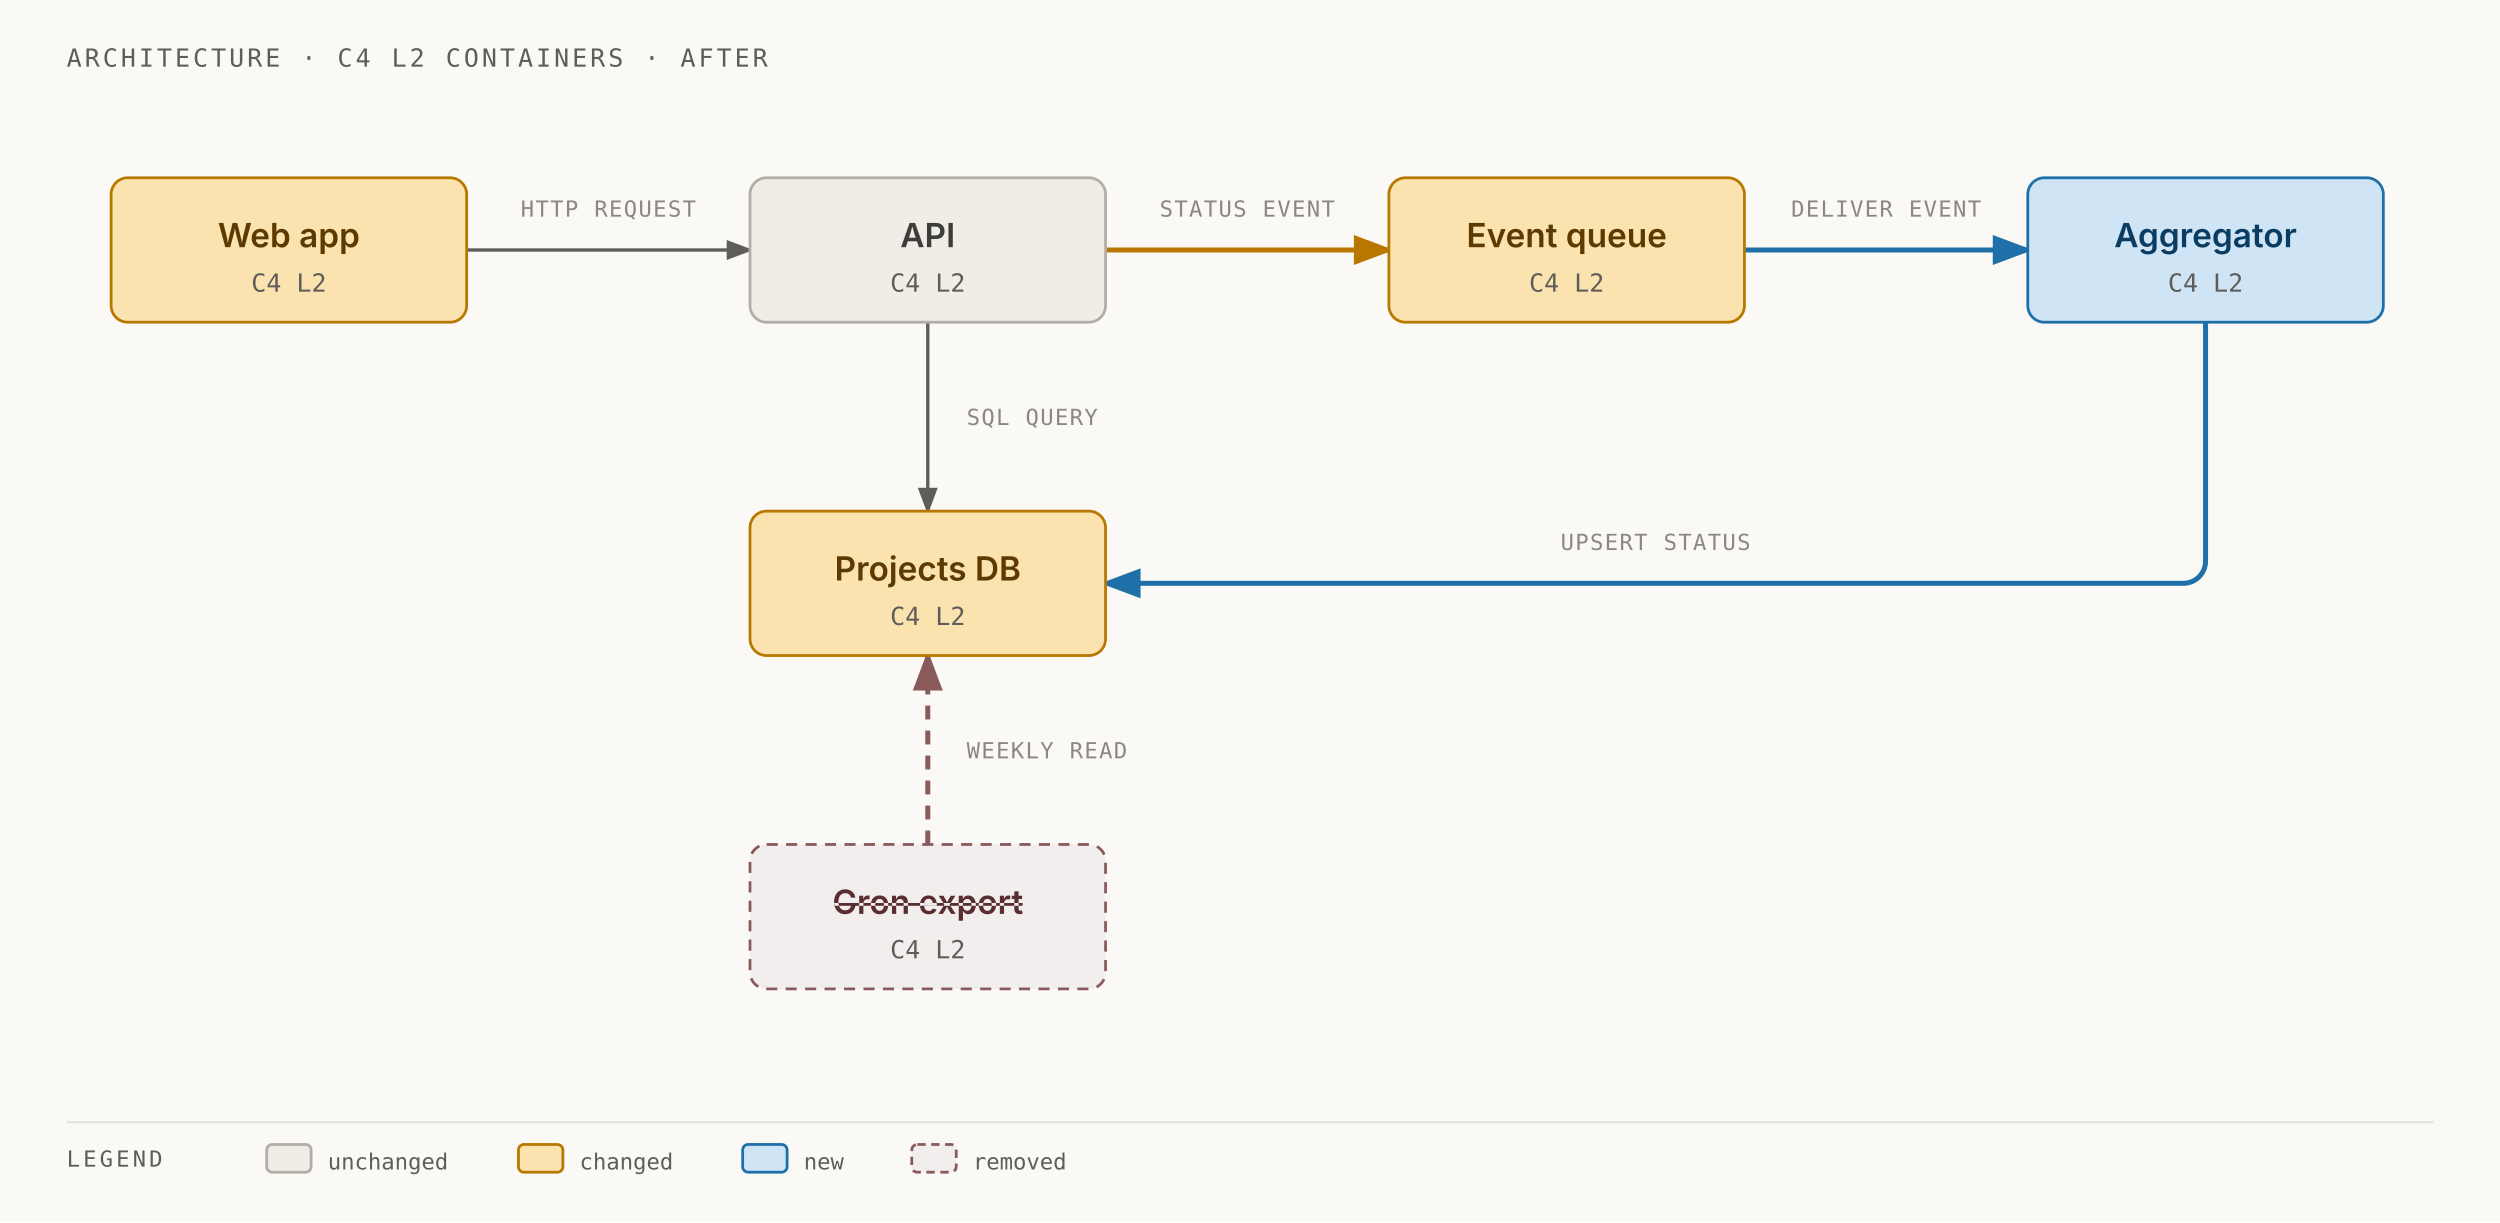
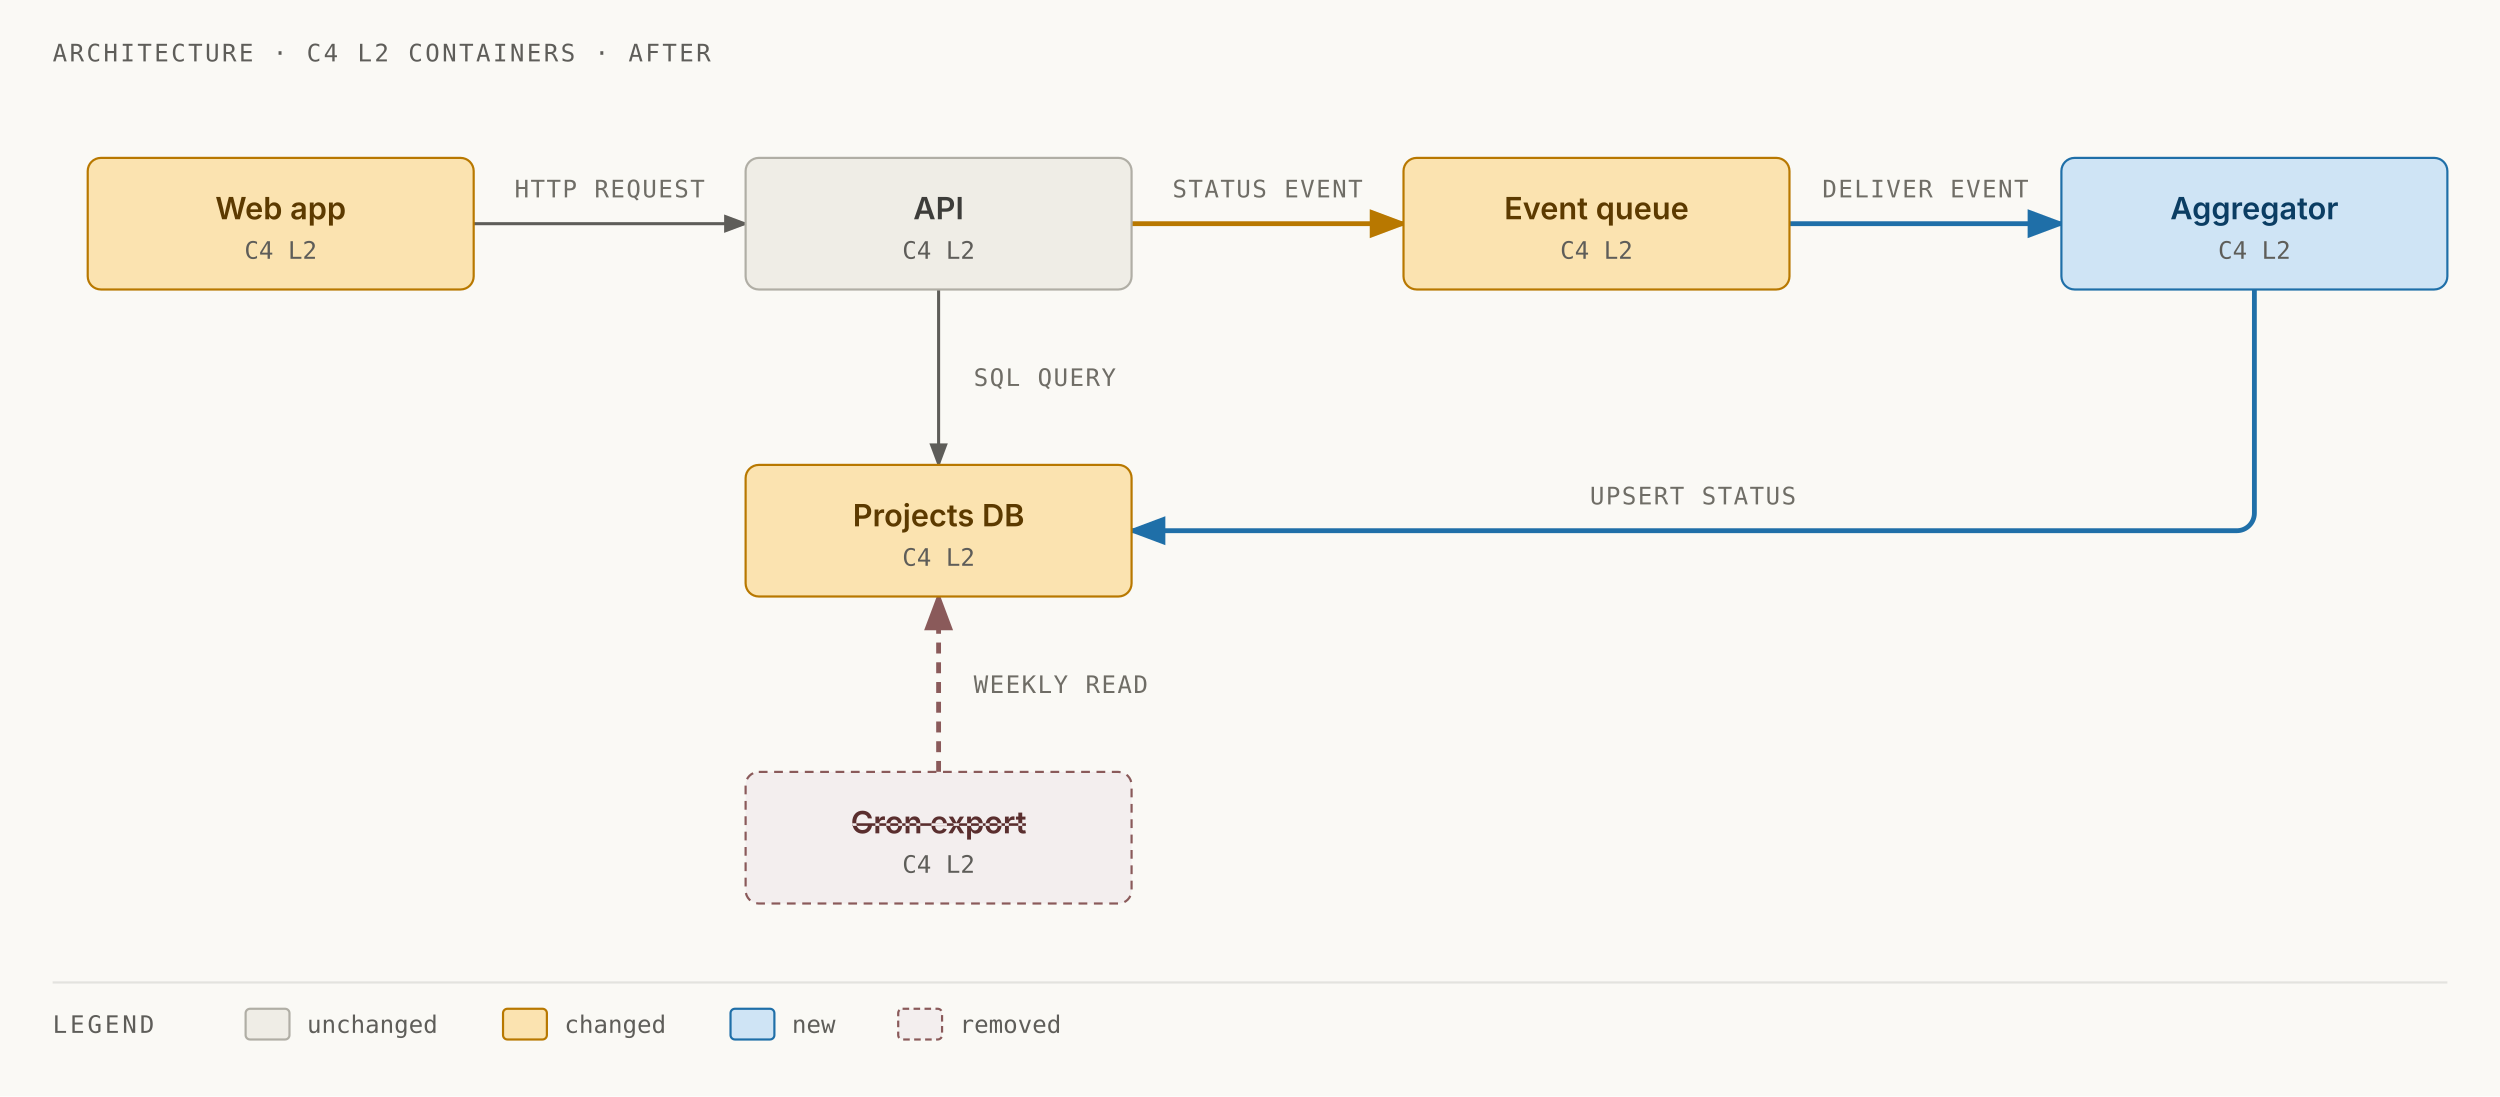
- <svg xmlns="http://www.w3.org/2000/svg" viewBox="0 0 900 440" width="900" height="440" role="img" aria-labelledby="arch-L2-after-title arch-L2-after-desc">
+ <svg xmlns="http://www.w3.org/2000/svg" id="arch-L2-after" viewBox="0 0 1140 500" width="1140" height="500" role="img" aria-labelledby="arch-L2-after-title arch-L2-after-desc">
  <defs>
    <marker id="arch-L2-after-arrow" markerWidth="8" markerHeight="6" refX="7" refY="3" orient="auto">
      <polygon points="0 0, 8 3, 0 6" fill="#5E5D59" />
    </marker>
    <marker id="arch-L2-after-arrow-accent" markerWidth="8" markerHeight="6" refX="7" refY="3" orient="auto">
      <polygon points="0 0, 8 3, 0 6" fill="#D97757" />
    </marker>
    <marker id="arch-L2-after-arrow-link" markerWidth="8" markerHeight="6" refX="7" refY="3" orient="auto">
      <polygon points="0 0, 8 3, 0 6" fill="#1F6FA8" />
    </marker>
    <marker id="arch-L2-after-arrow-changed" markerWidth="8" markerHeight="6" refX="7" refY="3" orient="auto">
      <polygon points="0 0, 8 3, 0 6" fill="#B87800" />
    </marker>
    <marker id="arch-L2-after-arrow-new" markerWidth="8" markerHeight="6" refX="7" refY="3" orient="auto">
      <polygon points="0 0, 8 3, 0 6" fill="#1F6FA8" />
    </marker>
    <marker id="arch-L2-after-arrow-removed" markerWidth="8" markerHeight="6" refX="7" refY="3" orient="auto">
      <polygon points="0 0, 8 3, 0 6" fill="#8A5A5A" />
    </marker>
  </defs>
  <rect width="100%" height="100%" fill="#FAF9F5" />
-   <text x="24" y="24" fill="#5E5D59" font-size="9" font-family="ui-monospace, 'Cascadia Mono', Consolas, monospace" text-anchor="start" letter-spacing="0.12em">ARCHITECTURE · C4 L2 CONTAINERS · AFTER</text>
-   <path d="M168 90 L270 90" fill="none" stroke="#5E5D59" stroke-width="1.2" marker-end="url(#arch-L2-after-arrow)" />
-   <path d="M398 90 L500 90" fill="none" stroke="#B87800" stroke-width="1.8" marker-end="url(#arch-L2-after-arrow-changed)" />
-   <path d="M334 116 L334 184" fill="none" stroke="#5E5D59" stroke-width="1.2" marker-end="url(#arch-L2-after-arrow)" />
-   <path d="M334 304 L334 236" fill="none" stroke="#8A5A5A" stroke-width="1.8" stroke-dasharray="5,4" marker-end="url(#arch-L2-after-arrow-removed)" />
-   <path d="M628 90 L730 90" fill="none" stroke="#1F6FA8" stroke-width="1.8" marker-end="url(#arch-L2-after-arrow-new)" />
-   <path d="M794 116 V202 a8 8 0 0 1 -8 8 H398" fill="none" stroke="#1F6FA8" stroke-width="1.8" marker-end="url(#arch-L2-after-arrow-new)" />
-   <rect x="183" y="69" width="72" height="12" rx="2" fill="#FAF9F5" />
-   <text x="219.0" y="78" fill="#8A8880" font-size="8" font-family="ui-monospace, 'Cascadia Mono', Consolas, monospace" text-anchor="middle" letter-spacing="0.06em">HTTP REQUEST</text>
-   <rect x="413" y="69" width="72" height="12" rx="2" fill="#FAF9F5" />
-   <text x="449.0" y="78" fill="#8A8880" font-size="8" font-family="ui-monospace, 'Cascadia Mono', Consolas, monospace" text-anchor="middle" letter-spacing="0.06em">STATUS EVENT</text>
-   <rect x="342" y="144.0" width="57" height="12" rx="2" fill="#FAF9F5" />
-   <text x="348" y="153.0" fill="#8A8880" font-size="8" font-family="ui-monospace, 'Cascadia Mono', Consolas, monospace" text-anchor="start" letter-spacing="0.06em">SQL QUERY</text>
-   <rect x="342" y="264.0" width="67" height="12" rx="2" fill="#FAF9F5" />
-   <text x="348" y="273.0" fill="#8A8880" font-size="8" font-family="ui-monospace, 'Cascadia Mono', Consolas, monospace" text-anchor="start" letter-spacing="0.06em">WEEKLY READ</text>
-   <rect x="641" y="69" width="76" height="12" rx="2" fill="#FAF9F5" />
-   <text x="679.0" y="78" fill="#8A8880" font-size="8" font-family="ui-monospace, 'Cascadia Mono', Consolas, monospace" text-anchor="middle" letter-spacing="0.06em">DELIVER EVENT</text>
-   <rect x="558" y="189" width="76" height="12" rx="2" fill="#FAF9F5" />
-   <text x="596.0" y="198" fill="#8A8880" font-size="8" font-family="ui-monospace, 'Cascadia Mono', Consolas, monospace" text-anchor="middle" letter-spacing="0.06em">UPSERT STATUS</text>
-   <rect x="40" y="64" width="128" height="52" rx="6" fill="#FAF9F5" />
-   <rect x="40" y="64" width="128" height="52" rx="6" fill="#FBE3B0" stroke="#B87800" stroke-width="1" />
-   <text x="104.0" y="89.0" fill="#5C3A00" font-size="12" font-weight="600" font-family="Inter, 'IBM Plex Sans Thai', system-ui, -apple-system, 'Segoe UI', sans-serif" text-anchor="middle">Web app</text>
-   <text x="104.0" y="105.0" fill="#5E5D59" font-size="9" font-family="ui-monospace, 'Cascadia Mono', Consolas, monospace" text-anchor="middle">C4 L2</text>
-   <rect x="270" y="64" width="128" height="52" rx="6" fill="#FAF9F5" />
-   <rect x="270" y="64" width="128" height="52" rx="6" fill="#EFEDE6" stroke="#B0AEA5" stroke-width="1" />
-   <text x="334.0" y="89.0" fill="#3D3D3A" font-size="12" font-weight="600" font-family="Inter, 'IBM Plex Sans Thai', system-ui, -apple-system, 'Segoe UI', sans-serif" text-anchor="middle">API</text>
-   <text x="334.0" y="105.0" fill="#5E5D59" font-size="9" font-family="ui-monospace, 'Cascadia Mono', Consolas, monospace" text-anchor="middle">C4 L2</text>
-   <rect x="500" y="64" width="128" height="52" rx="6" fill="#FAF9F5" />
-   <rect x="500" y="64" width="128" height="52" rx="6" fill="#FBE3B0" stroke="#B87800" stroke-width="1" />
-   <text x="564.0" y="89.0" fill="#5C3A00" font-size="12" font-weight="600" font-family="Inter, 'IBM Plex Sans Thai', system-ui, -apple-system, 'Segoe UI', sans-serif" text-anchor="middle">Event queue</text>
-   <text x="564.0" y="105.0" fill="#5E5D59" font-size="9" font-family="ui-monospace, 'Cascadia Mono', Consolas, monospace" text-anchor="middle">C4 L2</text>
-   <rect x="270" y="184" width="128" height="52" rx="6" fill="#FAF9F5" />
-   <rect x="270" y="184" width="128" height="52" rx="6" fill="#FBE3B0" stroke="#B87800" stroke-width="1" />
-   <text x="334.0" y="209.0" fill="#5C3A00" font-size="12" font-weight="600" font-family="Inter, 'IBM Plex Sans Thai', system-ui, -apple-system, 'Segoe UI', sans-serif" text-anchor="middle">Projects DB</text>
-   <text x="334.0" y="225.0" fill="#5E5D59" font-size="9" font-family="ui-monospace, 'Cascadia Mono', Consolas, monospace" text-anchor="middle">C4 L2</text>
-   <rect x="270" y="304" width="128" height="52" rx="6" fill="#FAF9F5" />
-   <rect x="270" y="304" width="128" height="52" rx="6" fill="#F3EEEE" stroke="#8A5A5A" stroke-width="1" stroke-dasharray="4,3" />
-   <text x="334.0" y="329.0" fill="#5A2E2E" font-size="12" font-weight="600" font-family="Inter, 'IBM Plex Sans Thai', system-ui, -apple-system, 'Segoe UI', sans-serif" text-anchor="middle" text-decoration="line-through">Cron export</text>
-   <text x="334.0" y="345.0" fill="#5E5D59" font-size="9" font-family="ui-monospace, 'Cascadia Mono', Consolas, monospace" text-anchor="middle">C4 L2</text>
-   <rect x="730" y="64" width="128" height="52" rx="6" fill="#FAF9F5" />
-   <rect x="730" y="64" width="128" height="52" rx="6" fill="#CFE4F5" stroke="#1F6FA8" stroke-width="1" />
-   <text x="794.0" y="89.0" fill="#0B3D63" font-size="12" font-weight="600" font-family="Inter, 'IBM Plex Sans Thai', system-ui, -apple-system, 'Segoe UI', sans-serif" text-anchor="middle">Aggregator</text>
-   <text x="794.0" y="105.0" fill="#5E5D59" font-size="9" font-family="ui-monospace, 'Cascadia Mono', Consolas, monospace" text-anchor="middle">C4 L2</text>
-   <line x1="24" y1="404" x2="876" y2="404" stroke="rgba(20,20,19,0.10)" stroke-width="0.8" />
-   <text x="24" y="420" fill="#5E5D59" font-size="8" font-family="ui-monospace, 'Cascadia Mono', Consolas, monospace" text-anchor="start" letter-spacing="0.14em">LEGEND</text>
-   <rect x="96" y="412" width="16" height="10" rx="2" fill="#EFEDE6" stroke="#B0AEA5" />
-   <text x="118" y="421" fill="#5E5D59" font-size="8" font-family="ui-monospace, 'Cascadia Mono', Consolas, monospace" text-anchor="start">unchanged</text>
-   <rect x="186.64" y="412" width="16" height="10" rx="2" fill="#FBE3B0" stroke="#B87800" />
-   <text x="208.64" y="421" fill="#5E5D59" font-size="8" font-family="ui-monospace, 'Cascadia Mono', Consolas, monospace" text-anchor="start">changed</text>
-   <rect x="267.36" y="412" width="16" height="10" rx="2" fill="#CFE4F5" stroke="#1F6FA8" />
-   <text x="289.36" y="421" fill="#5E5D59" font-size="8" font-family="ui-monospace, 'Cascadia Mono', Consolas, monospace" text-anchor="start">new</text>
-   <rect x="328.24" y="412" width="16" height="10" rx="2" fill="#F3EEEE" stroke="#8A5A5A" stroke-dasharray="3,2" />
-   <text x="350.24" y="421" fill="#5E5D59" font-size="8" font-family="ui-monospace, 'Cascadia Mono', Consolas, monospace" text-anchor="start">removed</text>
+   <text x="24" y="28" fill="#5E5D59" font-size="11" font-family="ui-monospace, 'Cascadia Mono', Consolas, monospace" text-anchor="start" letter-spacing="0.1em">ARCHITECTURE · C4 L2 CONTAINERS · AFTER</text>
+   <path d="M216 102 L340 102" fill="none" stroke="#5E5D59" stroke-width="1.4" marker-end="url(#arch-L2-after-arrow)" />
+   <path d="M516 102 L640 102" fill="none" stroke="#B87800" stroke-width="2.2" marker-end="url(#arch-L2-after-arrow-changed)" />
+   <path d="M428 132 L428 212" fill="none" stroke="#5E5D59" stroke-width="1.4" marker-end="url(#arch-L2-after-arrow)" />
+   <path d="M428 352 L428 272" fill="none" stroke="#8A5A5A" stroke-width="2.2" stroke-dasharray="5,4" marker-end="url(#arch-L2-after-arrow-removed)" />
+   <path d="M816 102 L940 102" fill="none" stroke="#1F6FA8" stroke-width="2.2" marker-end="url(#arch-L2-after-arrow-new)" />
+   <path d="M1028 132 V234 a8 8 0 0 1 -8 8 H516" fill="none" stroke="#1F6FA8" stroke-width="2.2" marker-end="url(#arch-L2-after-arrow-new)" />
+   <rect x="225" y="78" width="106" height="16" rx="2" fill="#FAF9F5" />
+   <text x="278.0" y="90" fill="#6F6D66" font-size="11" font-family="ui-monospace, 'Cascadia Mono', Consolas, monospace" text-anchor="middle" letter-spacing="0.06em">HTTP REQUEST</text>
+   <rect x="525" y="78" width="106" height="16" rx="2" fill="#FAF9F5" />
+   <text x="578.0" y="90" fill="#6F6D66" font-size="11" font-family="ui-monospace, 'Cascadia Mono', Consolas, monospace" text-anchor="middle" letter-spacing="0.06em">STATUS EVENT</text>
+   <rect x="436" y="164.0" width="83" height="16" rx="2" fill="#FAF9F5" />
+   <text x="444" y="176.0" fill="#6F6D66" font-size="11" font-family="ui-monospace, 'Cascadia Mono', Consolas, monospace" text-anchor="start" letter-spacing="0.06em">SQL QUERY</text>
+   <rect x="436" y="304.0" width="98" height="16" rx="2" fill="#FAF9F5" />
+   <text x="444" y="316.0" fill="#6F6D66" font-size="11" font-family="ui-monospace, 'Cascadia Mono', Consolas, monospace" text-anchor="start" letter-spacing="0.06em">WEEKLY READ</text>
+   <rect x="821" y="78" width="113" height="16" rx="2" fill="#FAF9F5" />
+   <text x="878.0" y="90" fill="#6F6D66" font-size="11" font-family="ui-monospace, 'Cascadia Mono', Consolas, monospace" text-anchor="middle" letter-spacing="0.06em">DELIVER EVENT</text>
+   <rect x="715" y="218" width="113" height="16" rx="2" fill="#FAF9F5" />
+   <text x="772.0" y="230" fill="#6F6D66" font-size="11" font-family="ui-monospace, 'Cascadia Mono', Consolas, monospace" text-anchor="middle" letter-spacing="0.06em">UPSERT STATUS</text>
+   <rect x="40" y="72" width="176" height="60" rx="6" fill="#FAF9F5" />
+   <rect x="40" y="72" width="176" height="60" rx="6" fill="#FBE3B0" stroke="#B87800" stroke-width="1" />
+   <text x="128.0" y="100.0" fill="#5C3A00" font-size="14" font-weight="600" font-family="Inter, 'IBM Plex Sans Thai', system-ui, -apple-system, 'Segoe UI', sans-serif" text-anchor="middle">Web app</text>
+   <text x="128.0" y="118.0" fill="#5E5D59" font-size="11" font-family="ui-monospace, 'Cascadia Mono', Consolas, monospace" text-anchor="middle">C4 L2</text>
+   <rect x="340" y="72" width="176" height="60" rx="6" fill="#FAF9F5" />
+   <rect x="340" y="72" width="176" height="60" rx="6" fill="#EFEDE6" stroke="#B0AEA5" stroke-width="1" />
+   <text x="428.0" y="100.0" fill="#3D3D3A" font-size="14" font-weight="600" font-family="Inter, 'IBM Plex Sans Thai', system-ui, -apple-system, 'Segoe UI', sans-serif" text-anchor="middle">API</text>
+   <text x="428.0" y="118.0" fill="#5E5D59" font-size="11" font-family="ui-monospace, 'Cascadia Mono', Consolas, monospace" text-anchor="middle">C4 L2</text>
+   <rect x="640" y="72" width="176" height="60" rx="6" fill="#FAF9F5" />
+   <rect x="640" y="72" width="176" height="60" rx="6" fill="#FBE3B0" stroke="#B87800" stroke-width="1" />
+   <text x="728.0" y="100.0" fill="#5C3A00" font-size="14" font-weight="600" font-family="Inter, 'IBM Plex Sans Thai', system-ui, -apple-system, 'Segoe UI', sans-serif" text-anchor="middle">Event queue</text>
+   <text x="728.0" y="118.0" fill="#5E5D59" font-size="11" font-family="ui-monospace, 'Cascadia Mono', Consolas, monospace" text-anchor="middle">C4 L2</text>
+   <rect x="340" y="212" width="176" height="60" rx="6" fill="#FAF9F5" />
+   <rect x="340" y="212" width="176" height="60" rx="6" fill="#FBE3B0" stroke="#B87800" stroke-width="1" />
+   <text x="428.0" y="240.0" fill="#5C3A00" font-size="14" font-weight="600" font-family="Inter, 'IBM Plex Sans Thai', system-ui, -apple-system, 'Segoe UI', sans-serif" text-anchor="middle">Projects DB</text>
+   <text x="428.0" y="258.0" fill="#5E5D59" font-size="11" font-family="ui-monospace, 'Cascadia Mono', Consolas, monospace" text-anchor="middle">C4 L2</text>
+   <rect x="340" y="352" width="176" height="60" rx="6" fill="#FAF9F5" />
+   <rect x="340" y="352" width="176" height="60" rx="6" fill="#F3EEEE" stroke="#8A5A5A" stroke-width="1" stroke-dasharray="4,3" />
+   <text x="428.0" y="380.0" fill="#5A2E2E" font-size="14" font-weight="600" font-family="Inter, 'IBM Plex Sans Thai', system-ui, -apple-system, 'Segoe UI', sans-serif" text-anchor="middle" text-decoration="line-through">Cron export</text>
+   <text x="428.0" y="398.0" fill="#5E5D59" font-size="11" font-family="ui-monospace, 'Cascadia Mono', Consolas, monospace" text-anchor="middle">C4 L2</text>
+   <rect x="940" y="72" width="176" height="60" rx="6" fill="#FAF9F5" />
+   <rect x="940" y="72" width="176" height="60" rx="6" fill="#CFE4F5" stroke="#1F6FA8" stroke-width="1" />
+   <text x="1028.0" y="100.0" fill="#0B3D63" font-size="14" font-weight="600" font-family="Inter, 'IBM Plex Sans Thai', system-ui, -apple-system, 'Segoe UI', sans-serif" text-anchor="middle">Aggregator</text>
+   <text x="1028.0" y="118.0" fill="#5E5D59" font-size="11" font-family="ui-monospace, 'Cascadia Mono', Consolas, monospace" text-anchor="middle">C4 L2</text>
+   <line x1="24" y1="448" x2="1116" y2="448" stroke="rgba(20,20,19,0.10)" stroke-width="1" />
+   <text x="24" y="471" fill="#5E5D59" font-size="11" font-family="ui-monospace, 'Cascadia Mono', Consolas, monospace" text-anchor="start" letter-spacing="0.12em">LEGEND</text>
+   <rect x="112" y="460" width="20" height="14" rx="2" fill="#EFEDE6" stroke="#B0AEA5" />
+   <text x="140" y="471" fill="#5E5D59" font-size="11" font-family="ui-monospace, 'Cascadia Mono', Consolas, monospace" text-anchor="start">unchanged</text>
+   <rect x="229.38" y="460" width="20" height="14" rx="2" fill="#FBE3B0" stroke="#B87800" />
+   <text x="257.38" y="471" fill="#5E5D59" font-size="11" font-family="ui-monospace, 'Cascadia Mono', Consolas, monospace" text-anchor="start">changed</text>
+   <rect x="333.12" y="460" width="20" height="14" rx="2" fill="#CFE4F5" stroke="#1F6FA8" />
+   <text x="361.12" y="471" fill="#5E5D59" font-size="11" font-family="ui-monospace, 'Cascadia Mono', Consolas, monospace" text-anchor="start">new</text>
+   <rect x="409.58" y="460" width="20" height="14" rx="2" fill="#F3EEEE" stroke="#8A5A5A" stroke-dasharray="3,2" />
+   <text x="437.58" y="471" fill="#5E5D59" font-size="11" font-family="ui-monospace, 'Cascadia Mono', Consolas, monospace" text-anchor="start">removed</text>
</svg>
